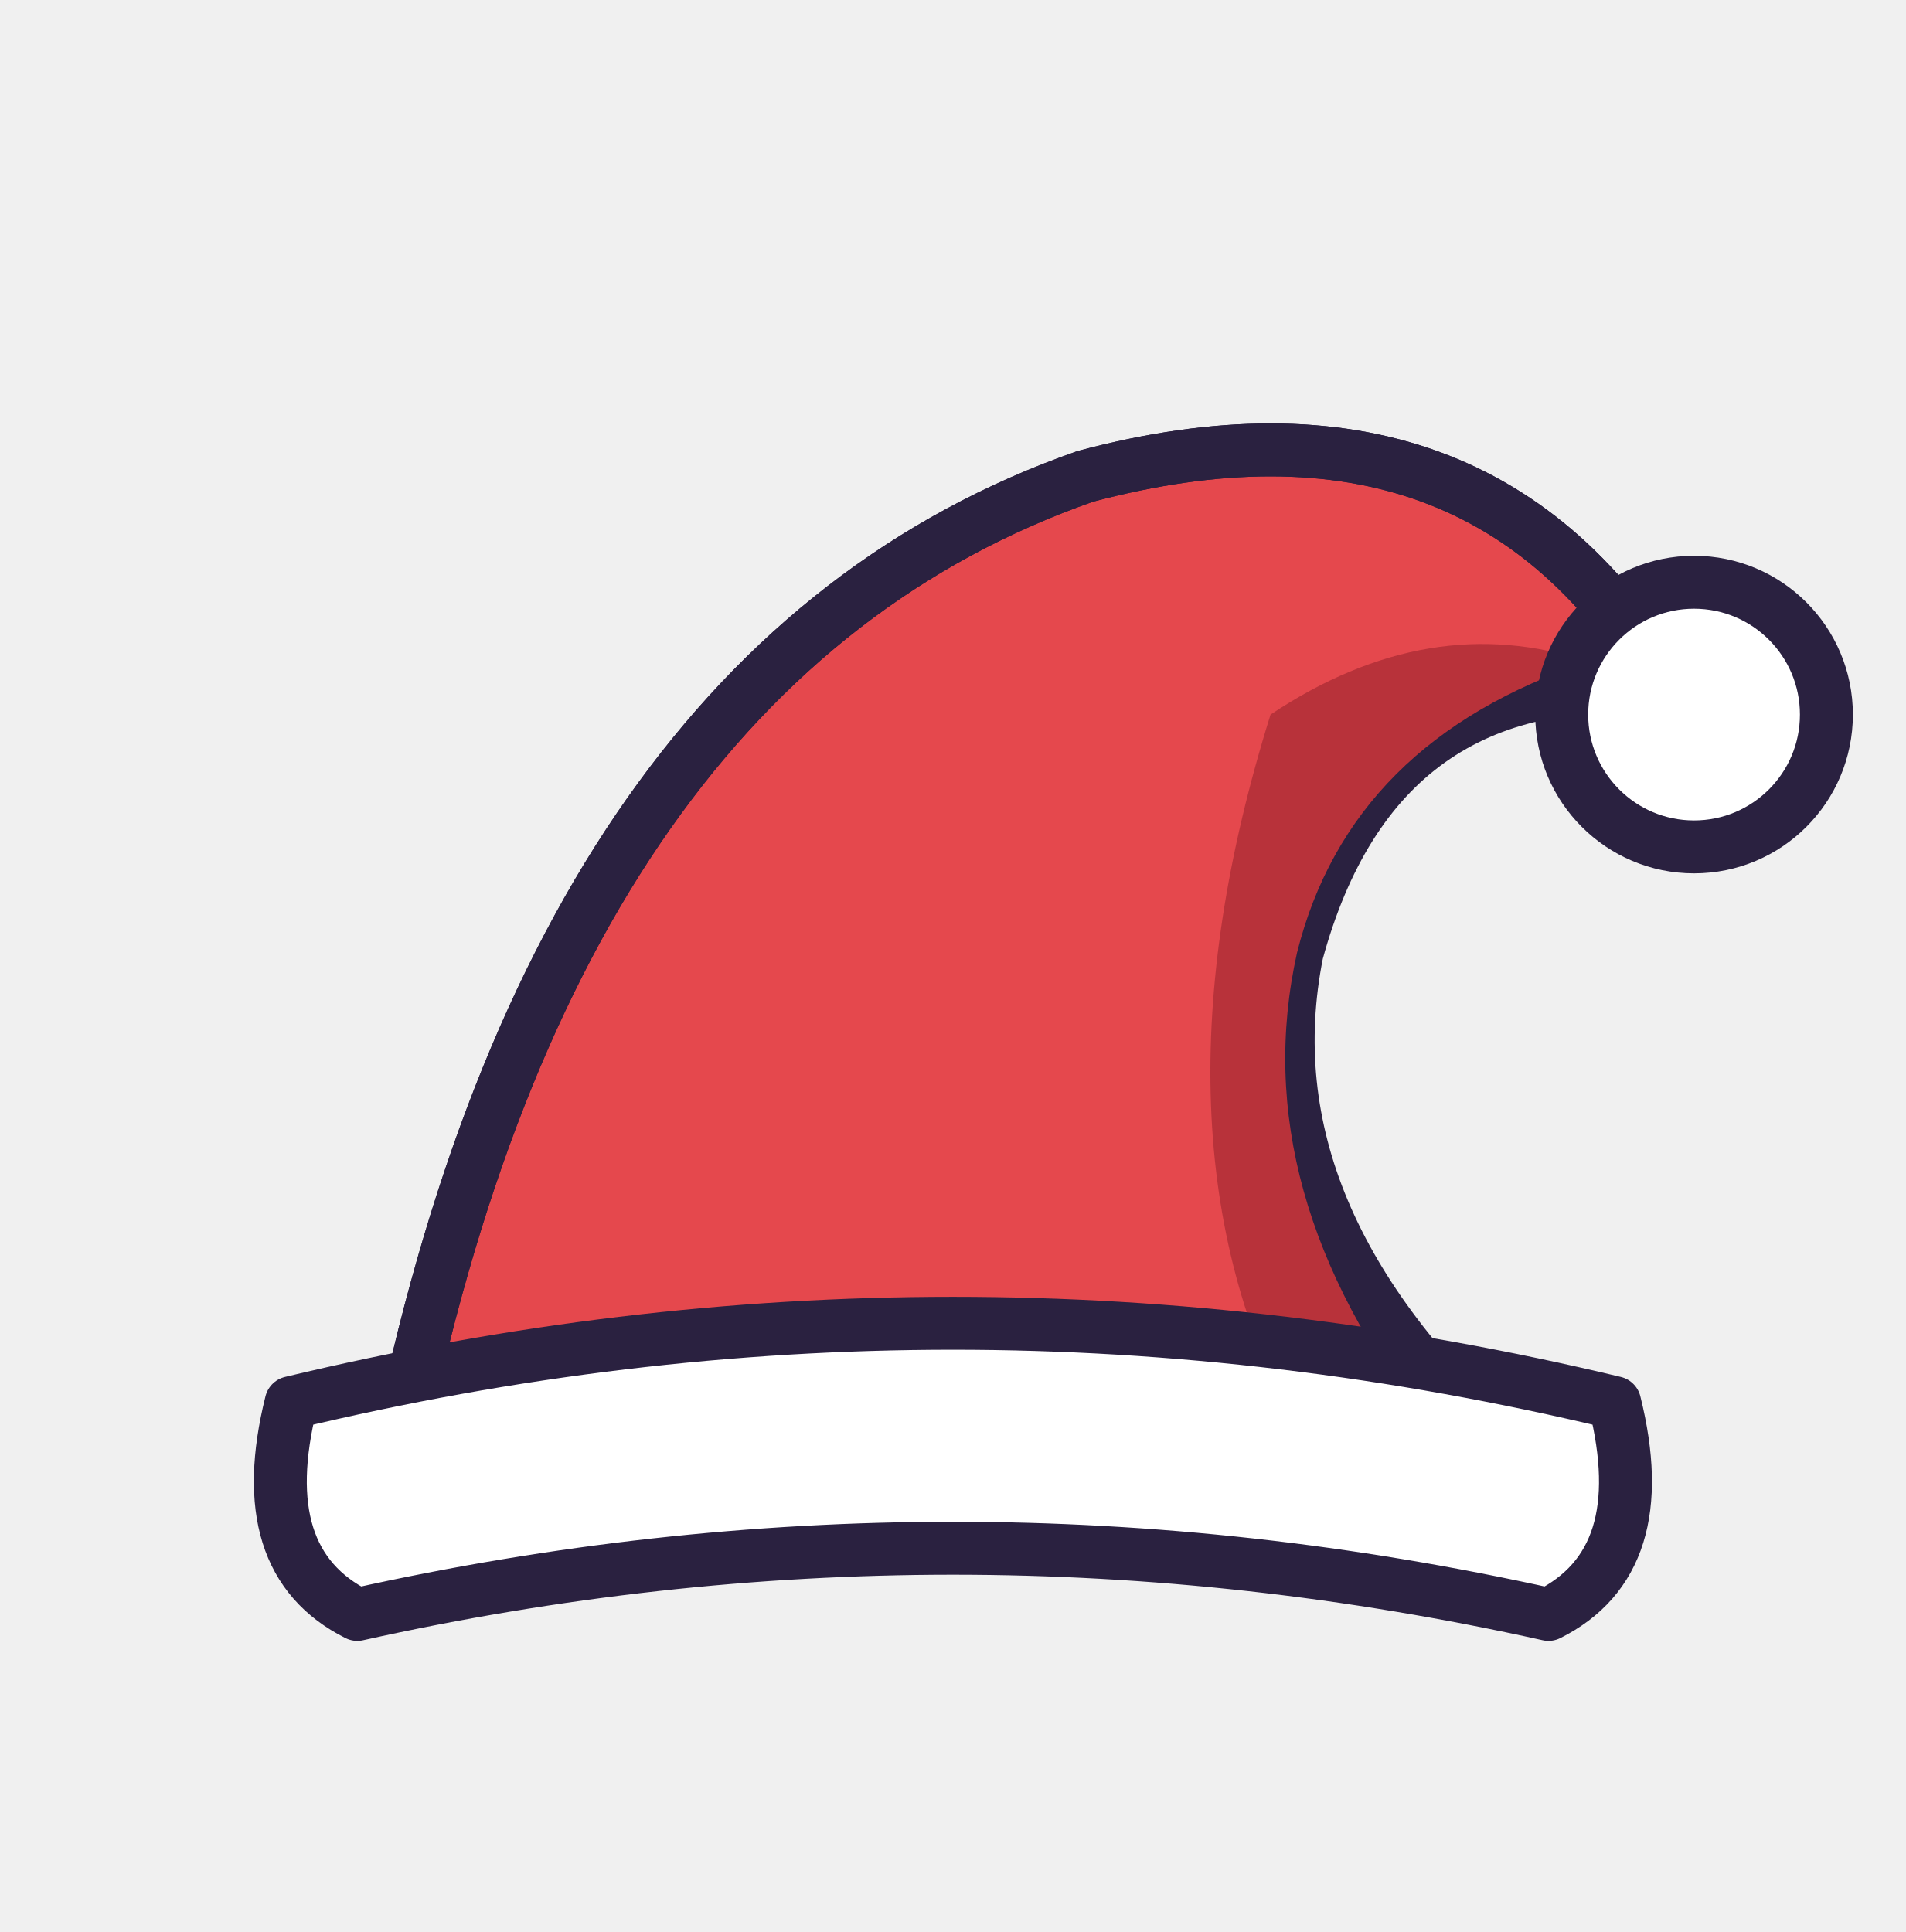
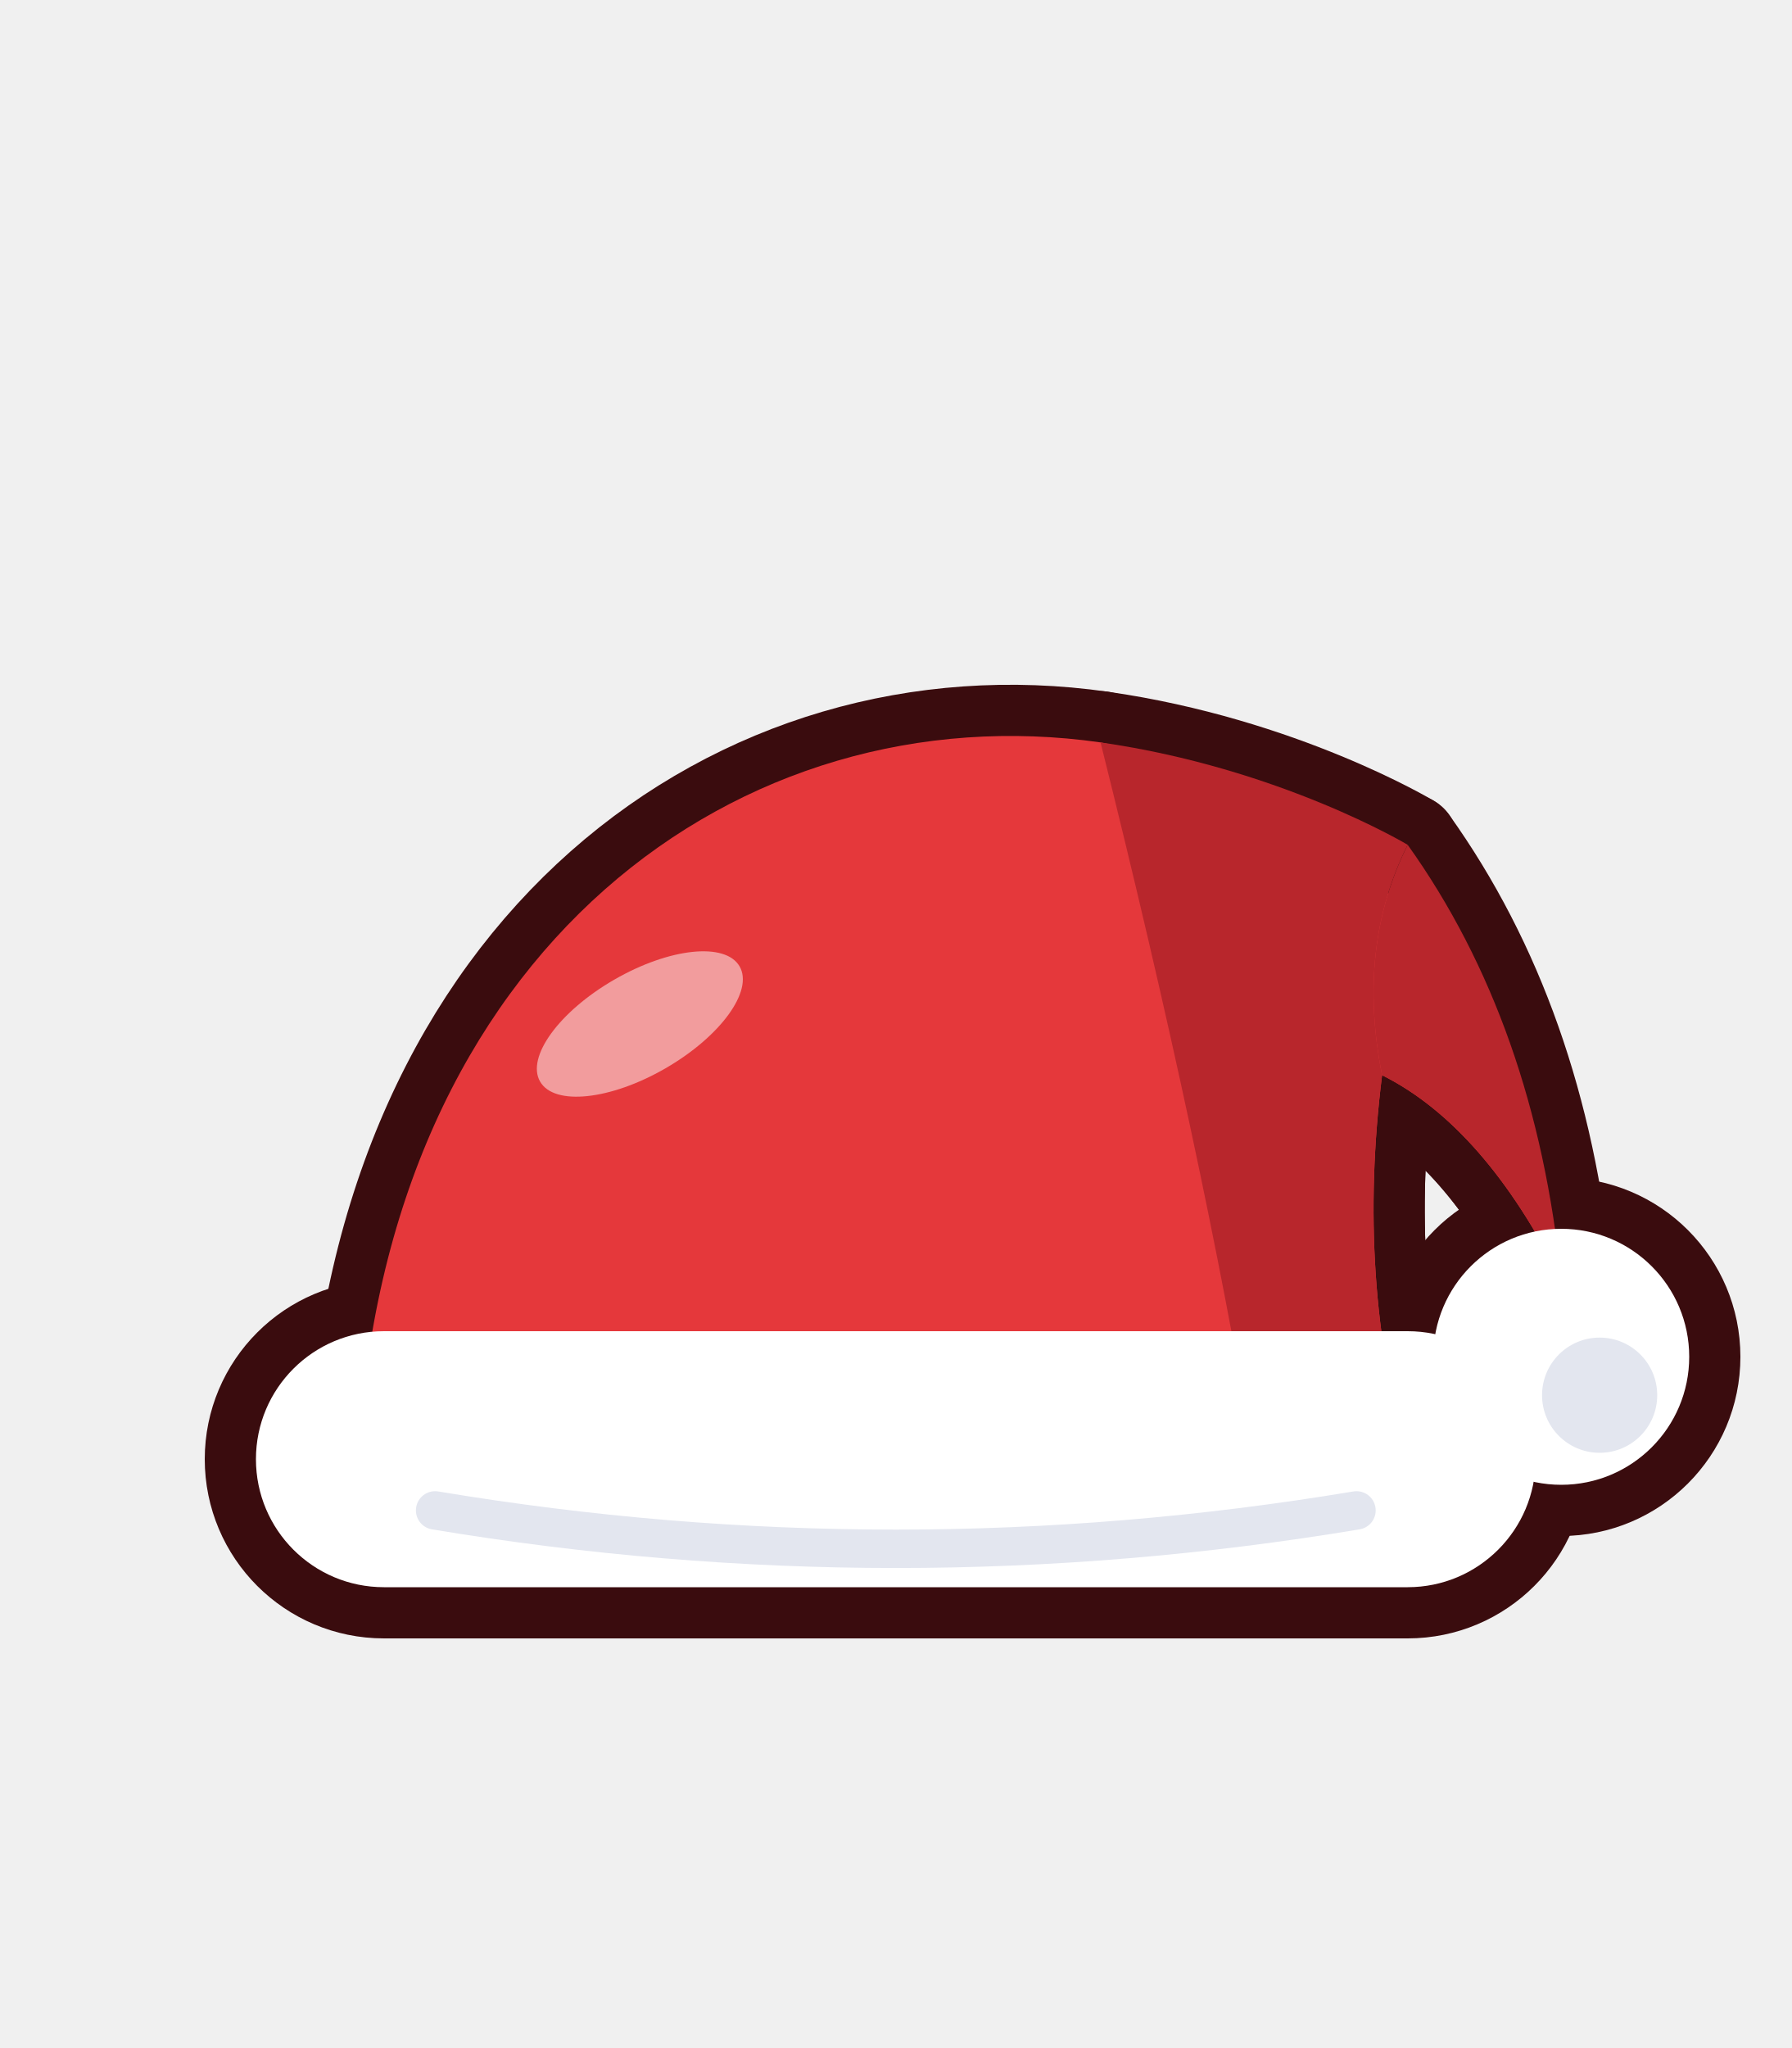
- <svg xmlns="http://www.w3.org/2000/svg" class="cr" viewBox="-72 -114 144 146" aria-label="Gorro de Natal" width="144" height="146">
-   <path class="a" fill="#e5484d" d="M-42 -4 Q-30 -64 10 -78 Q40 -86 54 -62 Q32 -64 26 -42 Q22 -22 42 -4Z" stroke="rgb(42, 33, 64)" stroke-width="4" stroke-linejoin="round" stroke-linecap="round" />
-   <path fill="#b8323a" d="M24 -60 Q36 -68 48 -64 Q30 -58 26 -42 Q22 -24 36 -6 L26 -6 Q14 -28 24 -60Z" stroke="none" />
-   <path class="a ln" d="M-42 -4 Q-30 -64 10 -78 Q40 -86 54 -62" fill="none" stroke="rgb(42, 33, 64)" stroke-width="4" stroke-linejoin="round" stroke-linecap="round" />
-   <circle class="a" fill="#fff" cx="56" cy="-60" r="10" stroke="rgb(42, 33, 64)" stroke-width="4" stroke-linejoin="round" stroke-linecap="round" />
-   <path class="a" fill="#fff" d="M-50 -8 Q0 -20 50 -8 Q53 4 45 8 Q0 -2 -45 8 Q-53 4 -50 -8Z" stroke="rgb(42, 33, 64)" stroke-width="4" stroke-linejoin="round" stroke-linecap="round" />
+ <svg xmlns="http://www.w3.org/2000/svg" viewBox="-70 -120 140 160" width="140" height="160">
+   <g class="o">
+     <path stroke="#3a0c0e" stroke-width="8.0" stroke-linejoin="round" d="M-42 -6 C-40 -46 -12 -66 16 -62 C36 -58 48 -44 52 -20 Q46 -32 38 -36 Q36 -20 40 -6 Z" fill="#3a0c0e" />
+     <path stroke="#3a0c0e" stroke-width="8.0" stroke-linejoin="round" d="M38 -36 Q46 -32 52 -20 Q50 -40 40 -54 Q36 -46 38 -36 Z" fill="#3a0c0e" />
+     <path stroke="#3a0c0e" stroke-width="8.0" stroke-linejoin="round" d="M16 -62 C30 -60 40 -54 40 -54 Q36 -46 38 -36 Q36 -20 40 -6 L28 -6 Q24 -30 16 -62 Z" fill="#3a0c0e" />
+     <rect stroke="#3a0c0e" stroke-width="8.0" stroke-linejoin="round" x="-50" y="-16" width="100" height="20" rx="10" fill="#3a0c0e" />
+     <circle stroke="#3a0c0e" stroke-width="8.0" stroke-linejoin="round" cx="52" cy="-14" r="10" fill="#3a0c0e" />
+     <circle stroke="#3a0c0e" stroke-width="8.0" stroke-linejoin="round" cx="55" cy="-11" r="4.5" fill="#3a0c0e" />
+     <path d="M-36 -2 Q0 4 36 -2" fill="none" stroke="#3a0c0e" stroke-width="11.0" stroke-linecap="round" stroke-linejoin="round" />
+   </g>
+   <path d="M-42 -6 C-40 -46 -12 -66 16 -62 C36 -58 48 -44 52 -20 Q46 -32 38 -36 Q36 -20 40 -6 Z" fill="#e5383b" />
+   <path d="M38 -36 Q46 -32 52 -20 Q50 -40 40 -54 Q36 -46 38 -36 Z" fill="#b8262c" />
+   <path d="M16 -62 C30 -60 40 -54 40 -54 Q36 -46 38 -36 Q36 -20 40 -6 L28 -6 Q24 -30 16 -62 Z" fill="#b8262c" />
+   <rect x="-50" y="-16" width="100" height="20" rx="10" fill="#ffffff" />
+   <circle cx="52" cy="-14" r="10" fill="#ffffff" />
+   <circle cx="55" cy="-11" r="4.5" fill="#e3e6ef" />
+   <path d="M-36 -2 Q0 4 36 -2" fill="none" stroke="#e3e6ef" stroke-width="3" stroke-linecap="round" stroke-linejoin="round" />
+   <ellipse cx="-20" cy="-40" rx="9" ry="4" fill="#ffffff" opacity="0.5" transform="rotate(-30 -20 -40)" />
</svg>
